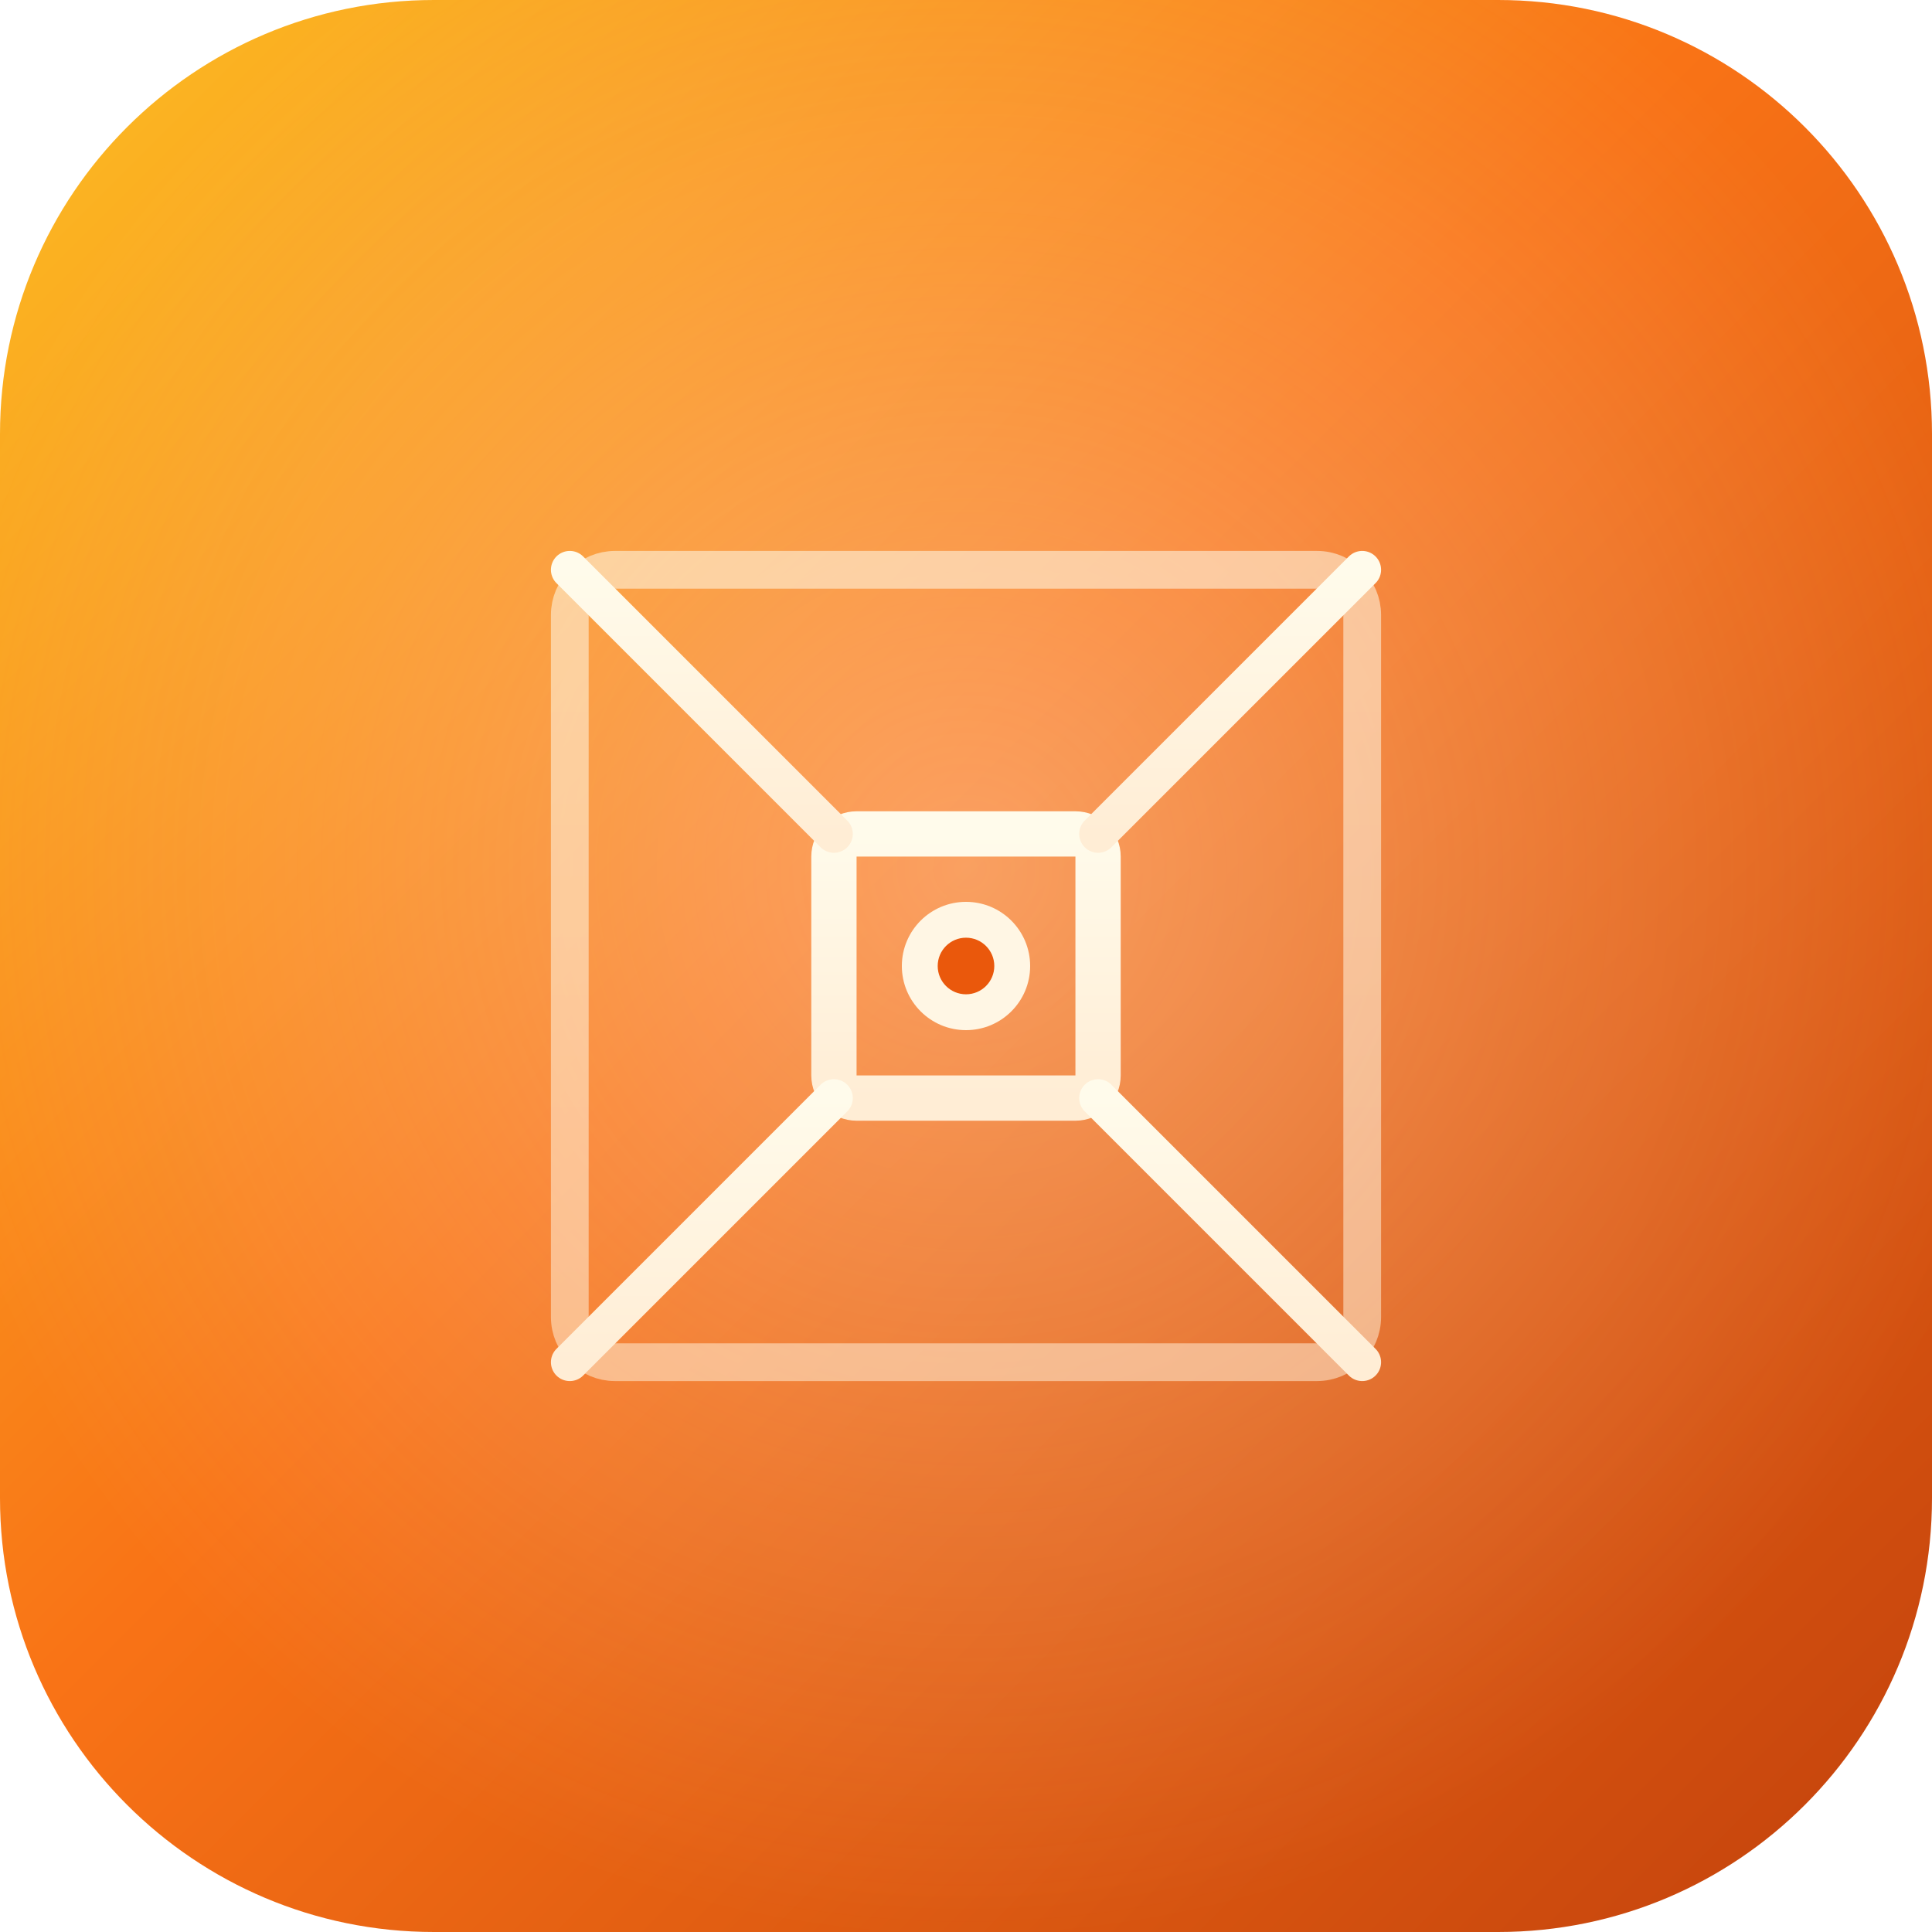
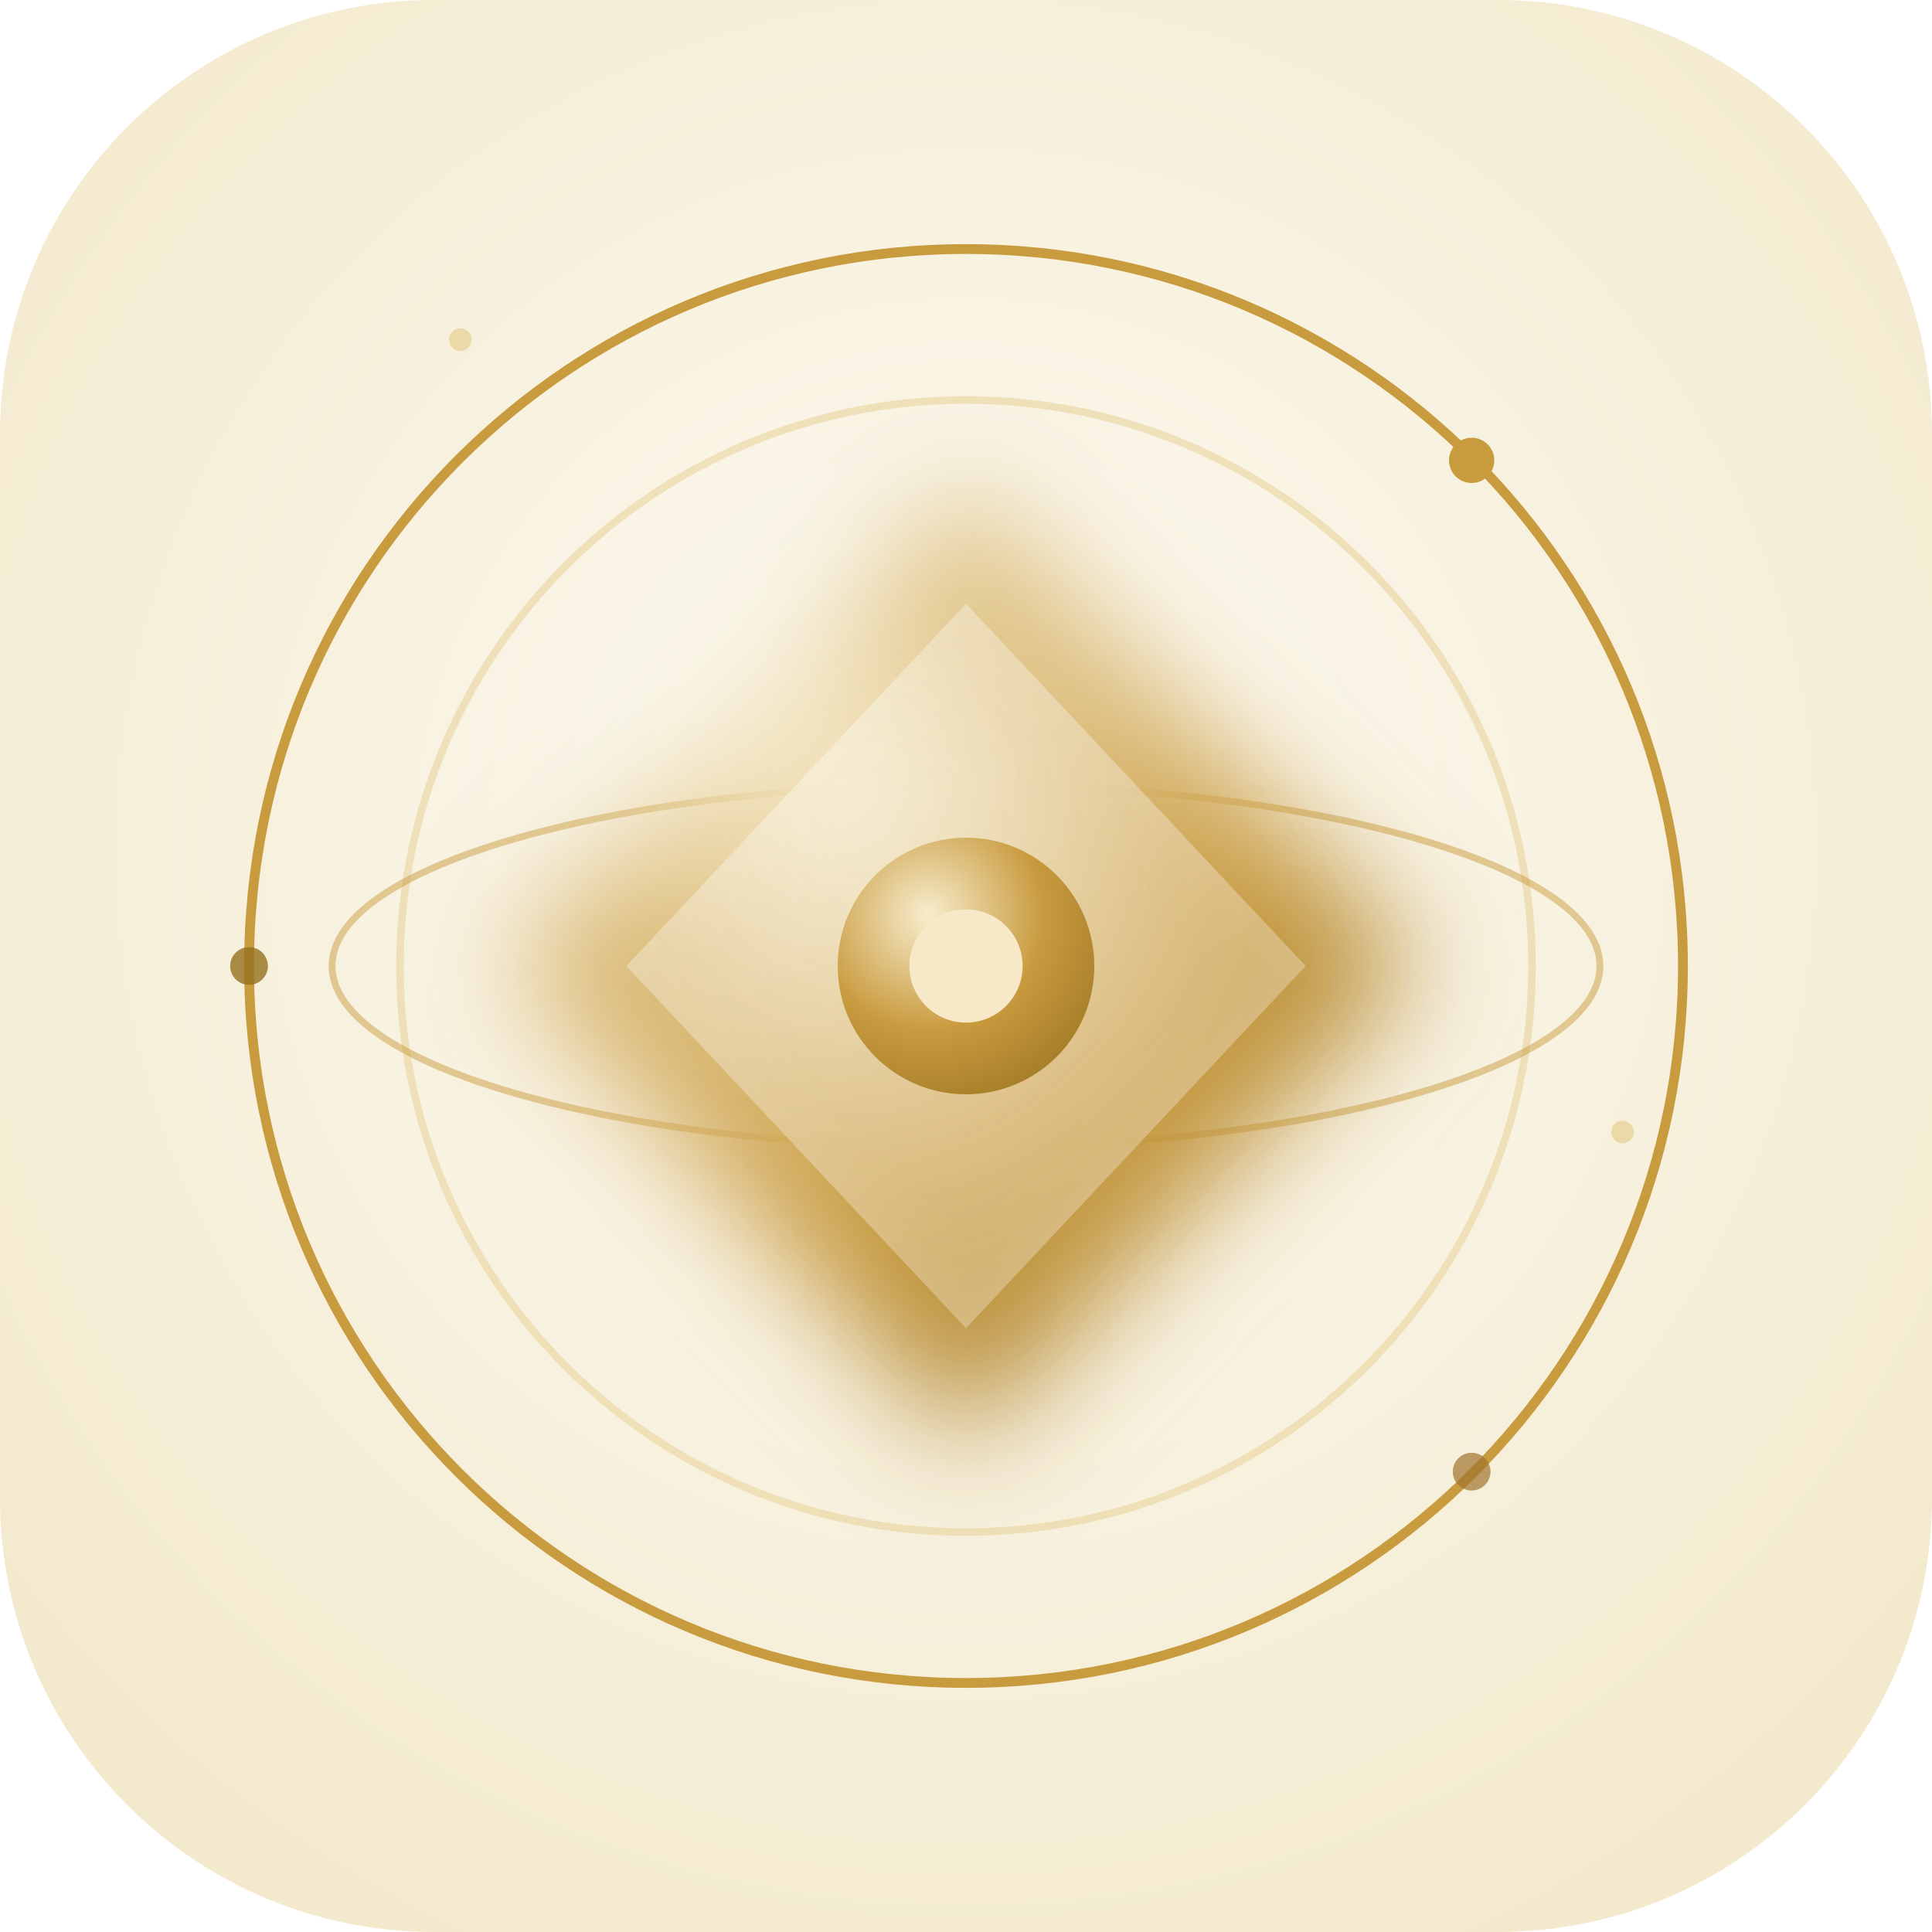
<svg xmlns="http://www.w3.org/2000/svg" viewBox="0 0 512 512" width="512" height="512">
  <defs>
-     <linearGradient id="bg" x1="0" y1="0" x2="1" y2="1">
-       <stop offset="0%" stop-color="#FBBF24" />
-       <stop offset="45%" stop-color="#F97316" />
-       <stop offset="100%" stop-color="#C2410C" />
+     <radialGradient id="bg" cx="50%" cy="44%" r="72%">
+       <stop offset="0%" stop-color="#FCFAF3" />
+       <stop offset="100%" stop-color="#F2E7C8" />
+     </radialGradient>
+     <linearGradient id="gold" x1="0%" y1="0%" x2="100%" y2="100%">
+       <stop offset="0%" stop-color="#EBD9A8" />
+       <stop offset="0.5" stop-color="#C99B3F" />
+       <stop offset="1" stop-color="#96701F" />
    </linearGradient>
-     <radialGradient id="centerGlow" cx="0.5" cy="0.45" r="0.55">
-       <stop offset="0%" stop-color="#FFF7ED" stop-opacity="0.35" />
-       <stop offset="100%" stop-color="#FFF7ED" stop-opacity="0" />
+     <radialGradient id="goldFill" cx="0.35" cy="0.3" r="0.9">
+       <stop offset="0%" stop-color="#F7EDCD" />
+       <stop offset="0.5" stop-color="#C99B3F" />
+       <stop offset="1" stop-color="#96701F" />
    </radialGradient>
-     <linearGradient id="glyph" x1="0" y1="0" x2="0" y2="1">
-       <stop offset="0%" stop-color="#FFFBEB" />
-       <stop offset="100%" stop-color="#FFEDD5" />
-     </linearGradient>
+     <radialGradient id="coreHighlight" cx="0.35" cy="0.3" r="0.7">
+       <stop offset="0%" stop-color="#FFFFFF" stop-opacity="0.95" />
+       <stop offset="100%" stop-color="#FCFAF3" stop-opacity="0.75" />
+     </radialGradient>
+     <filter id="glow" x="-60%" y="-60%" width="220%" height="220%">
+       <feGaussianBlur in="SourceGraphic" stdDeviation="16" />
+     </filter>
  </defs>
-   <rect width="512" height="512" rx="115" ry="115" fill="url(#bg)" />
-   <rect width="512" height="512" rx="115" ry="115" fill="url(#centerGlow)" />
-   <g fill="none" stroke="url(#glyph)" stroke-linecap="round" stroke-linejoin="round">
-     <rect x="221" y="221" width="70" height="70" rx="6" stroke-width="12" />
-     <rect x="151" y="151" width="210" height="210" rx="12" stroke-width="10" opacity="0.55" />
-     <line x1="151" y1="151" x2="221" y2="221" stroke-width="10" />
-     <line x1="361" y1="151" x2="291" y2="221" stroke-width="10" />
-     <line x1="361" y1="361" x2="291" y2="291" stroke-width="10" />
-     <line x1="151" y1="361" x2="221" y2="291" stroke-width="10" />
+   <rect width="512" height="512" rx="115" fill="url(#bg)" />
+   <circle cx="256" cy="256" r="190" fill="none" stroke="#C99B3F" stroke-width="2.6" />
+   <circle cx="256" cy="256" r="150" fill="none" stroke="#EBD9A8" stroke-width="2" opacity="0.7" />
+   <ellipse cx="256" cy="256" rx="168" ry="48" fill="none" stroke="#C99B3F" stroke-width="1.8" opacity="0.5" />
+   <g stroke="url(#gold)" stroke-width="4.5" stroke-linecap="round">
+     <line x1="196" y1="224" x2="316" y2="224" />
+     <line x1="196" y1="256" x2="316" y2="256" />
+     <line x1="196" y1="288" x2="316" y2="288" />
  </g>
-   <circle cx="256" cy="256" r="17" fill="#FFFBEB" opacity="0.95" />
-   <circle cx="256" cy="256" r="7.5" fill="#EA580C" />
+   <polygon points="256,130 376,256 256,382 136,256" fill="url(#goldFill)" filter="url(#glow)" />
+   <polygon points="256,160 346,256 256,352 166,256" fill="url(#coreHighlight)" opacity="0.4" />
+   <circle cx="256" cy="256" r="34" fill="url(#goldFill)" />
+   <circle cx="256" cy="256" r="15" fill="#F7E9C8" />
+   <circle cx="390" cy="122" r="6" fill="#C99B3F" />
+   <circle cx="66" cy="256" r="5" fill="#96701F" opacity="0.8" />
+   <circle cx="390" cy="390" r="5" fill="#A0752E" opacity="0.7" />
+   <circle cx="122" cy="90" r="3" fill="#EBD9A8" />
+   <circle cx="430" cy="300" r="3" fill="#EBD9A8" />
</svg>
